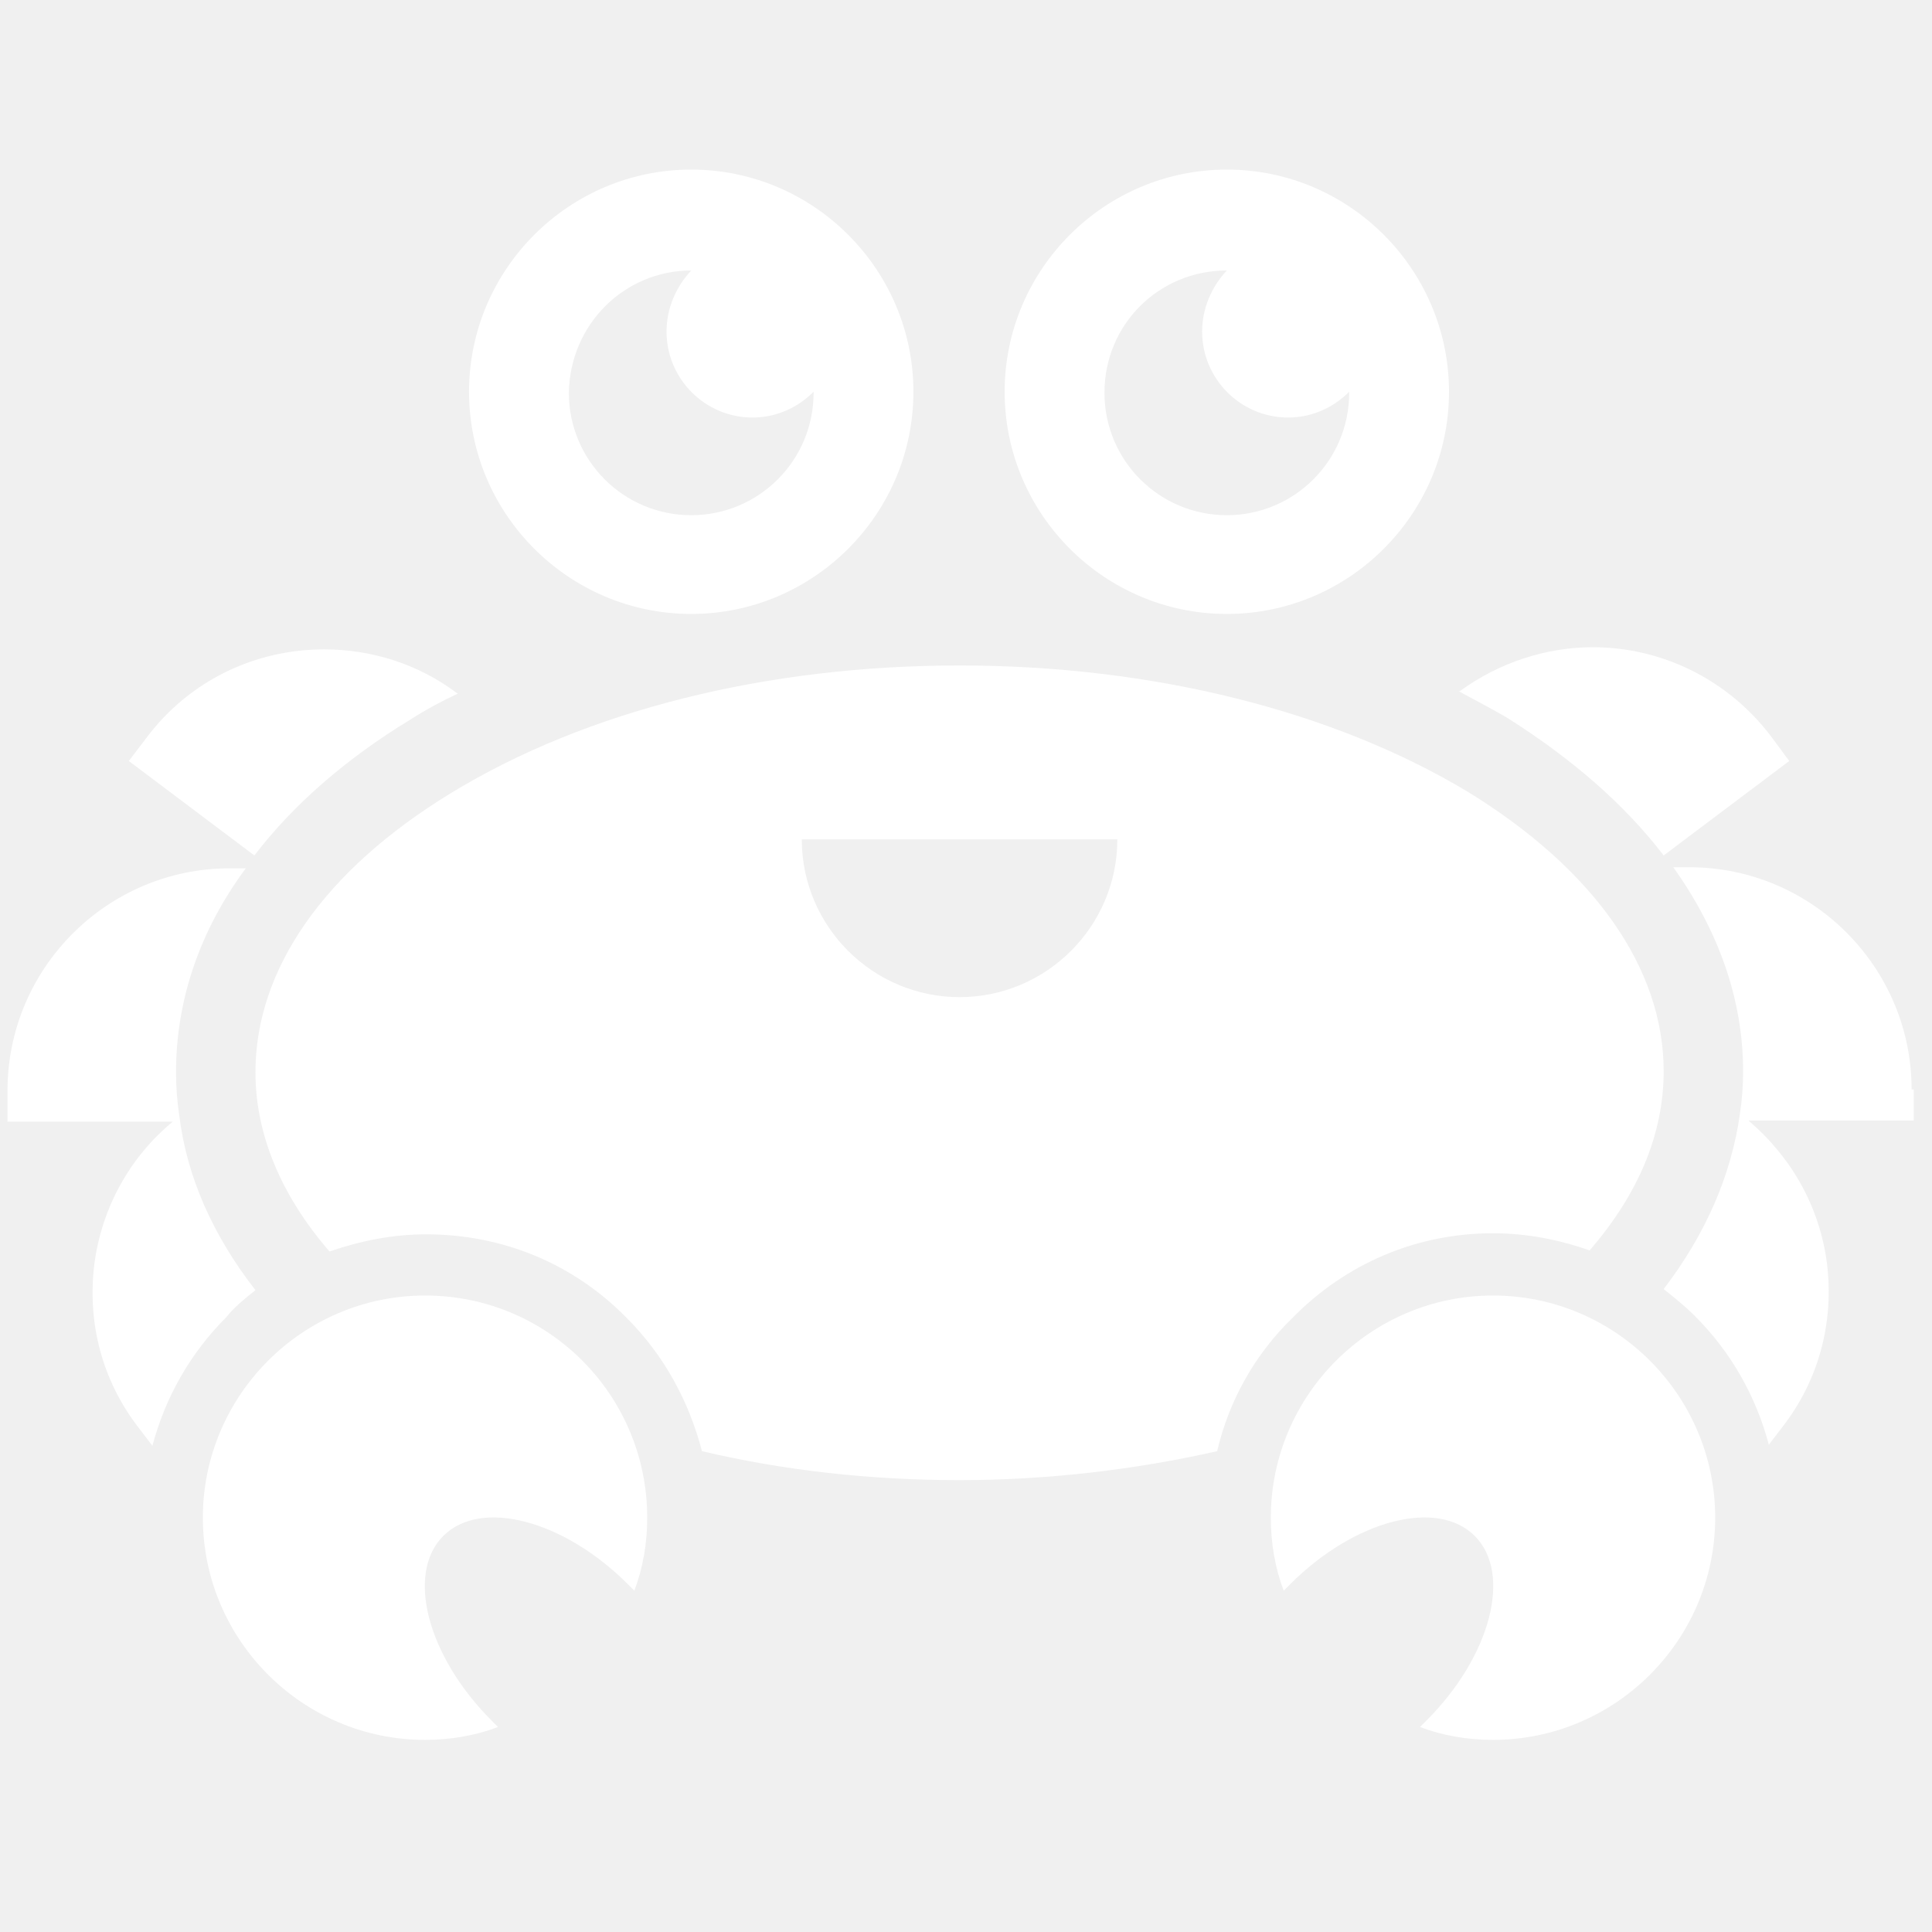
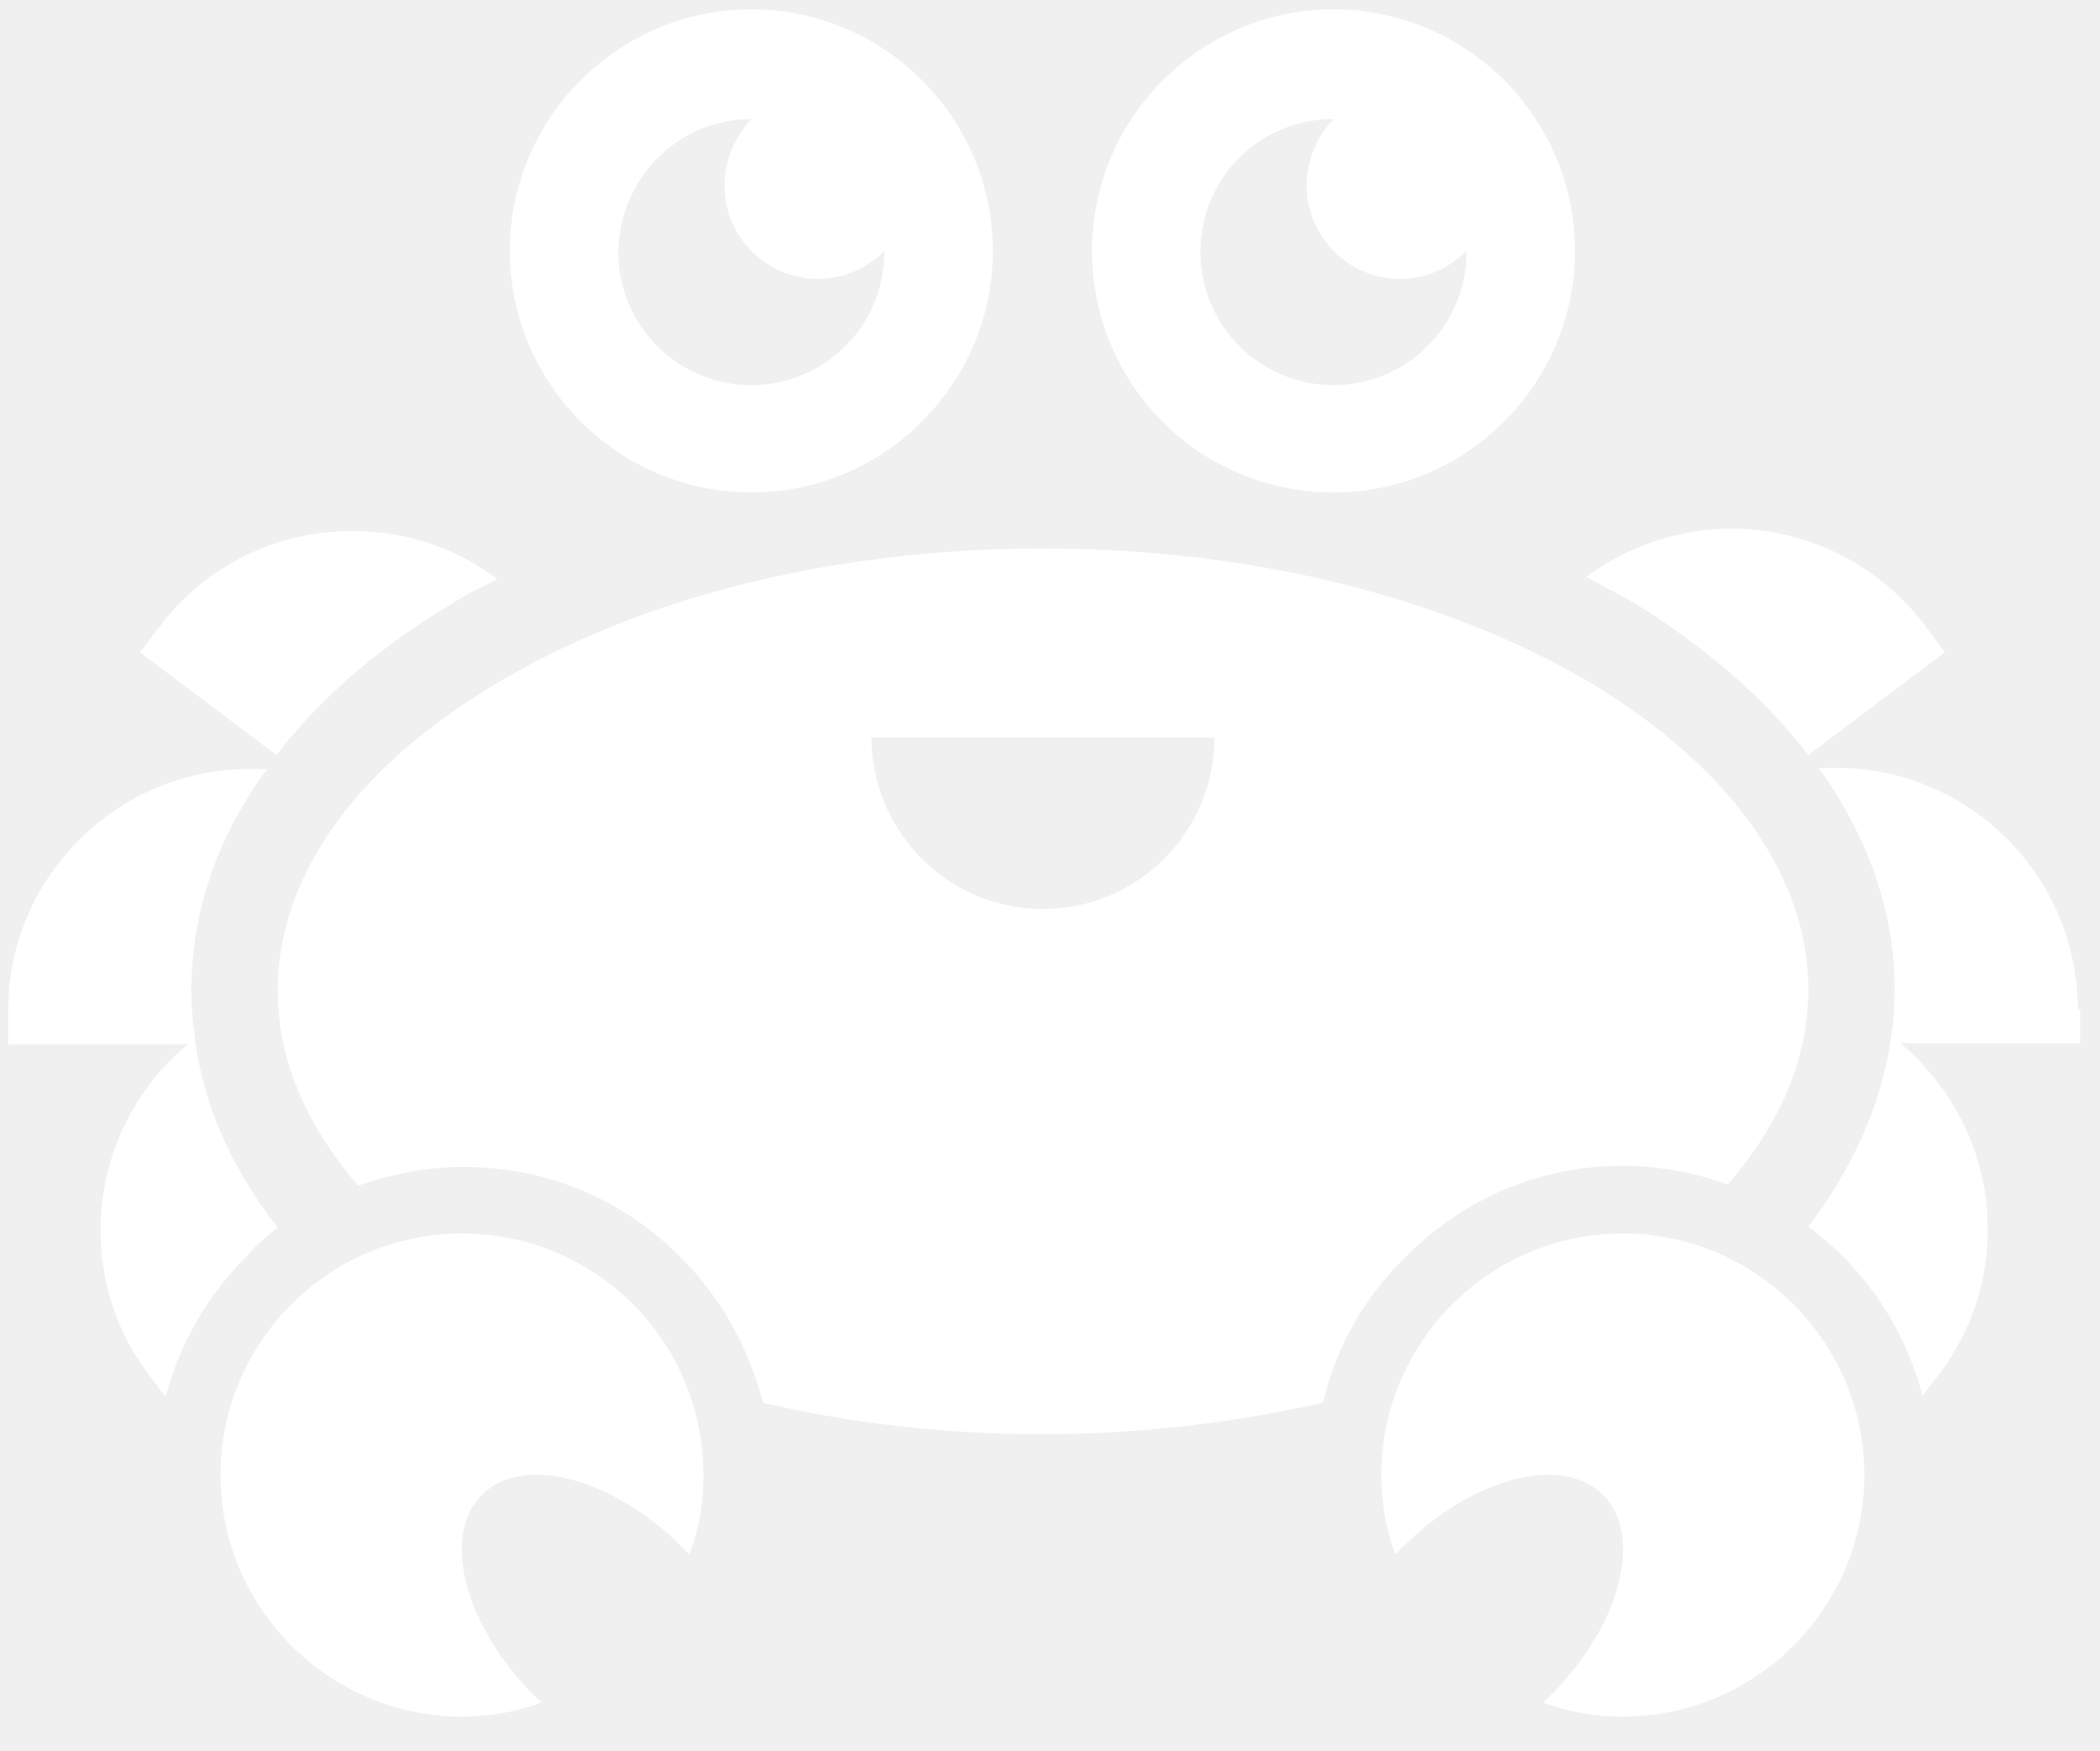
- <svg xmlns="http://www.w3.org/2000/svg" width="100" height="100" viewBox="0 0 180 150">
+ <svg xmlns="http://www.w3.org/2000/svg" viewBox="0 0 180 150">
  <g fill="#FFFFFF" fill-rule="evenodd">
    <path d="M139.1 99.9c3.1 0 6.2.6 9 1.6 4.5-5.2 6.9-10.8 6.9-16.7 0-9.6-6.5-18.8-18.2-26C124.2 51.2 107.3 47 89.4 47c-18 0-34.8 4.2-47.4 11.9-11.8 7.2-18.2 16.4-18.2 26 0 5.8 2.4 11.5 6.9 16.7 2.9-1 5.9-1.6 9-1.6 7.1 0 13.7 2.7 18.7 7.8 3.5 3.5 5.8 7.8 7 12.4 7.6 1.8 15.7 2.7 24 2.7s16.5-1 24-2.7c1.1-4.7 3.5-9 7-12.4 5-5.1 11.6-7.9 18.7-7.9zm-49.7-22c-8.1 0-14.7-6.6-14.7-14.7h29.4c0 8.1-6.6 14.7-14.7 14.7z" />
    <path d="M38.3 52c1.4-.9 2.9-1.7 4.4-2.4h-.1c-3.7-2.8-8.1-4.1-12.4-4.1-6.3 0-12.5 2.8-16.6 8.3L12 55.9l11.7 8.8c3.6-4.7 8.5-9 14.6-12.7z" />
    <path d="m155 64.7 11.7-8.8-1.7-2.3c-4.1-5.4-10.3-8.3-16.6-8.3-4.3 0-8.7 1.4-12.4 4.1h-.1c1.5.8 3 1.6 4.4 2.4 6.2 3.9 11.1 8.2 14.7 12.9z" />
    <path d="M23.8 105.2c-3.9-5-6.4-10.5-7.1-16.3-.2-1.3-.3-2.7-.3-4 0-6.7 2.2-13.2 6.5-19h-1.5C10 65.9.7 75.2.7 86.6v2.9h15.4c-4 3.3-6.6 8-7.3 13.2-.7 5.5.7 10.9 4.1 15.3l1.3 1.7c1.2-4.5 3.5-8.6 6.9-12 .7-.9 1.7-1.7 2.7-2.5z" />
    <path d="M178.1 86.5c0-11.4-9.3-20.7-20.7-20.7h-1.5c4.2 5.9 6.5 12.3 6.5 19 0 1.4-.1 2.7-.3 4-.8 5.7-3.2 11.2-7.1 16.3 1 .8 2 1.6 2.9 2.5 3.4 3.4 5.7 7.5 6.9 12l1.3-1.7c3.4-4.4 4.8-9.8 4.1-15.3-.7-5.2-3.3-9.8-7.3-13.2h15.4v-2.9z" />
-     <path d="M39.6 105.7c-11.4 0-20.7 9.3-20.7 20.7 0 11.4 9.3 20.7 20.7 20.7 2.4 0 4.7-.4 6.8-1.2l-.6-.6c-6-6-8-13.7-4.5-17.2s11.2-1.5 17.2 4.5l.6.6c.8-2.1 1.2-4.4 1.2-6.8 0-11.4-9.2-20.7-20.7-20.7zM139.1 105.7c-11.4 0-20.7 9.3-20.7 20.7 0 2.4.4 4.7 1.2 6.8l.6-.6c6-6 13.7-8 17.2-4.5s1.5 11.2-4.5 17.2l-.6.6c2.1.8 4.4 1.2 6.8 1.2 11.4 0 20.7-9.3 20.7-20.7 0-11.4-9.3-20.7-20.7-20.7z" />
    <path d="M64.4 42.2c11.4 0 20.7-9.3 20.7-20.7C85.1 10.1 75.8.8 64.4.8 53 .8 43.7 10.1 43.7 21.5c0 11.4 9.3 20.7 20.7 20.7zm0-32c.1 0 .1 0 0 0-1.4 1.5-2.3 3.5-2.3 5.7 0 4.4 3.6 8 8 8 2.2 0 4.2-.9 5.7-2.4v.1c0 6.3-5.1 11.4-11.4 11.4C58.1 33 53 27.9 53 21.6c.1-6.4 5.2-11.4 11.4-11.4z" />
-     <path d="M114.3 42.2c11.4 0 20.7-9.3 20.7-20.7C135 10.1 125.7.8 114.3.8 102.9.8 93.6 10.1 93.6 21.5c0 11.4 9.3 20.7 20.7 20.7zm0-32c.1 0 .1 0 0 0-1.4 1.5-2.3 3.5-2.3 5.7 0 4.4 3.6 8 8 8 2.2 0 4.2-.9 5.7-2.4v.1c0 6.3-5.1 11.4-11.4 11.4 -6.3 0 -11.4 -5.1 -11.4 -11.4 0 -6.4 5.1 -11.4 11.4 -11.4z" />
+     <path d="M114.3 42.2c11.4 0 20.7-9.3 20.7-20.7C135 10.1 125.7.8 114.3.8c-11.4 0-20.7 9.3-20.7 20.7 0 11.4 9.2 20.7 20.7 20.7zm0-32c-1.4 1.5-2.3 3.5-2.3 5.7 0 4.4 3.6 8 8 8 2.2 0 4.2-.9 5.7-2.4v.1c0 6.3-5.1 11.4-11.4 11.4-6.3 0-11.4-5.1-11.4-11.4 0-6.4 5.1-11.4 11.4-11.4z" />
+     <path d="M39.6 105.7c-11.4 0-20.7 9.3-20.7 20.7 0 11.4 9.3 20.7 20.7 20.7 2.4 0 4.7-.4 6.8-1.2l-.6-.6c-6-6-8-13.7-4.5-17.2s11.2-1.5 17.2 4.5l.6.6c.8-2.1 1.2-4.4 1.2-6.8 0-11.4-9.2-20.7-20.7-20.7z" />
+     <path d="M139.1 105.7c-11.4 0-20.7 9.3-20.7 20.7 0 2.4.4 4.7 1.2 6.8l.6-.6c6-6 13.7-8 17.2-4.5s1.5 11.2-4.5 17.2l-.6.6c2.1.8 4.4 1.2 6.8 1.2 11.4 0 20.7-9.3 20.7-20.7 0-11.4-9.3-20.7-20.7-20.7z" />
  </g>
</svg>
